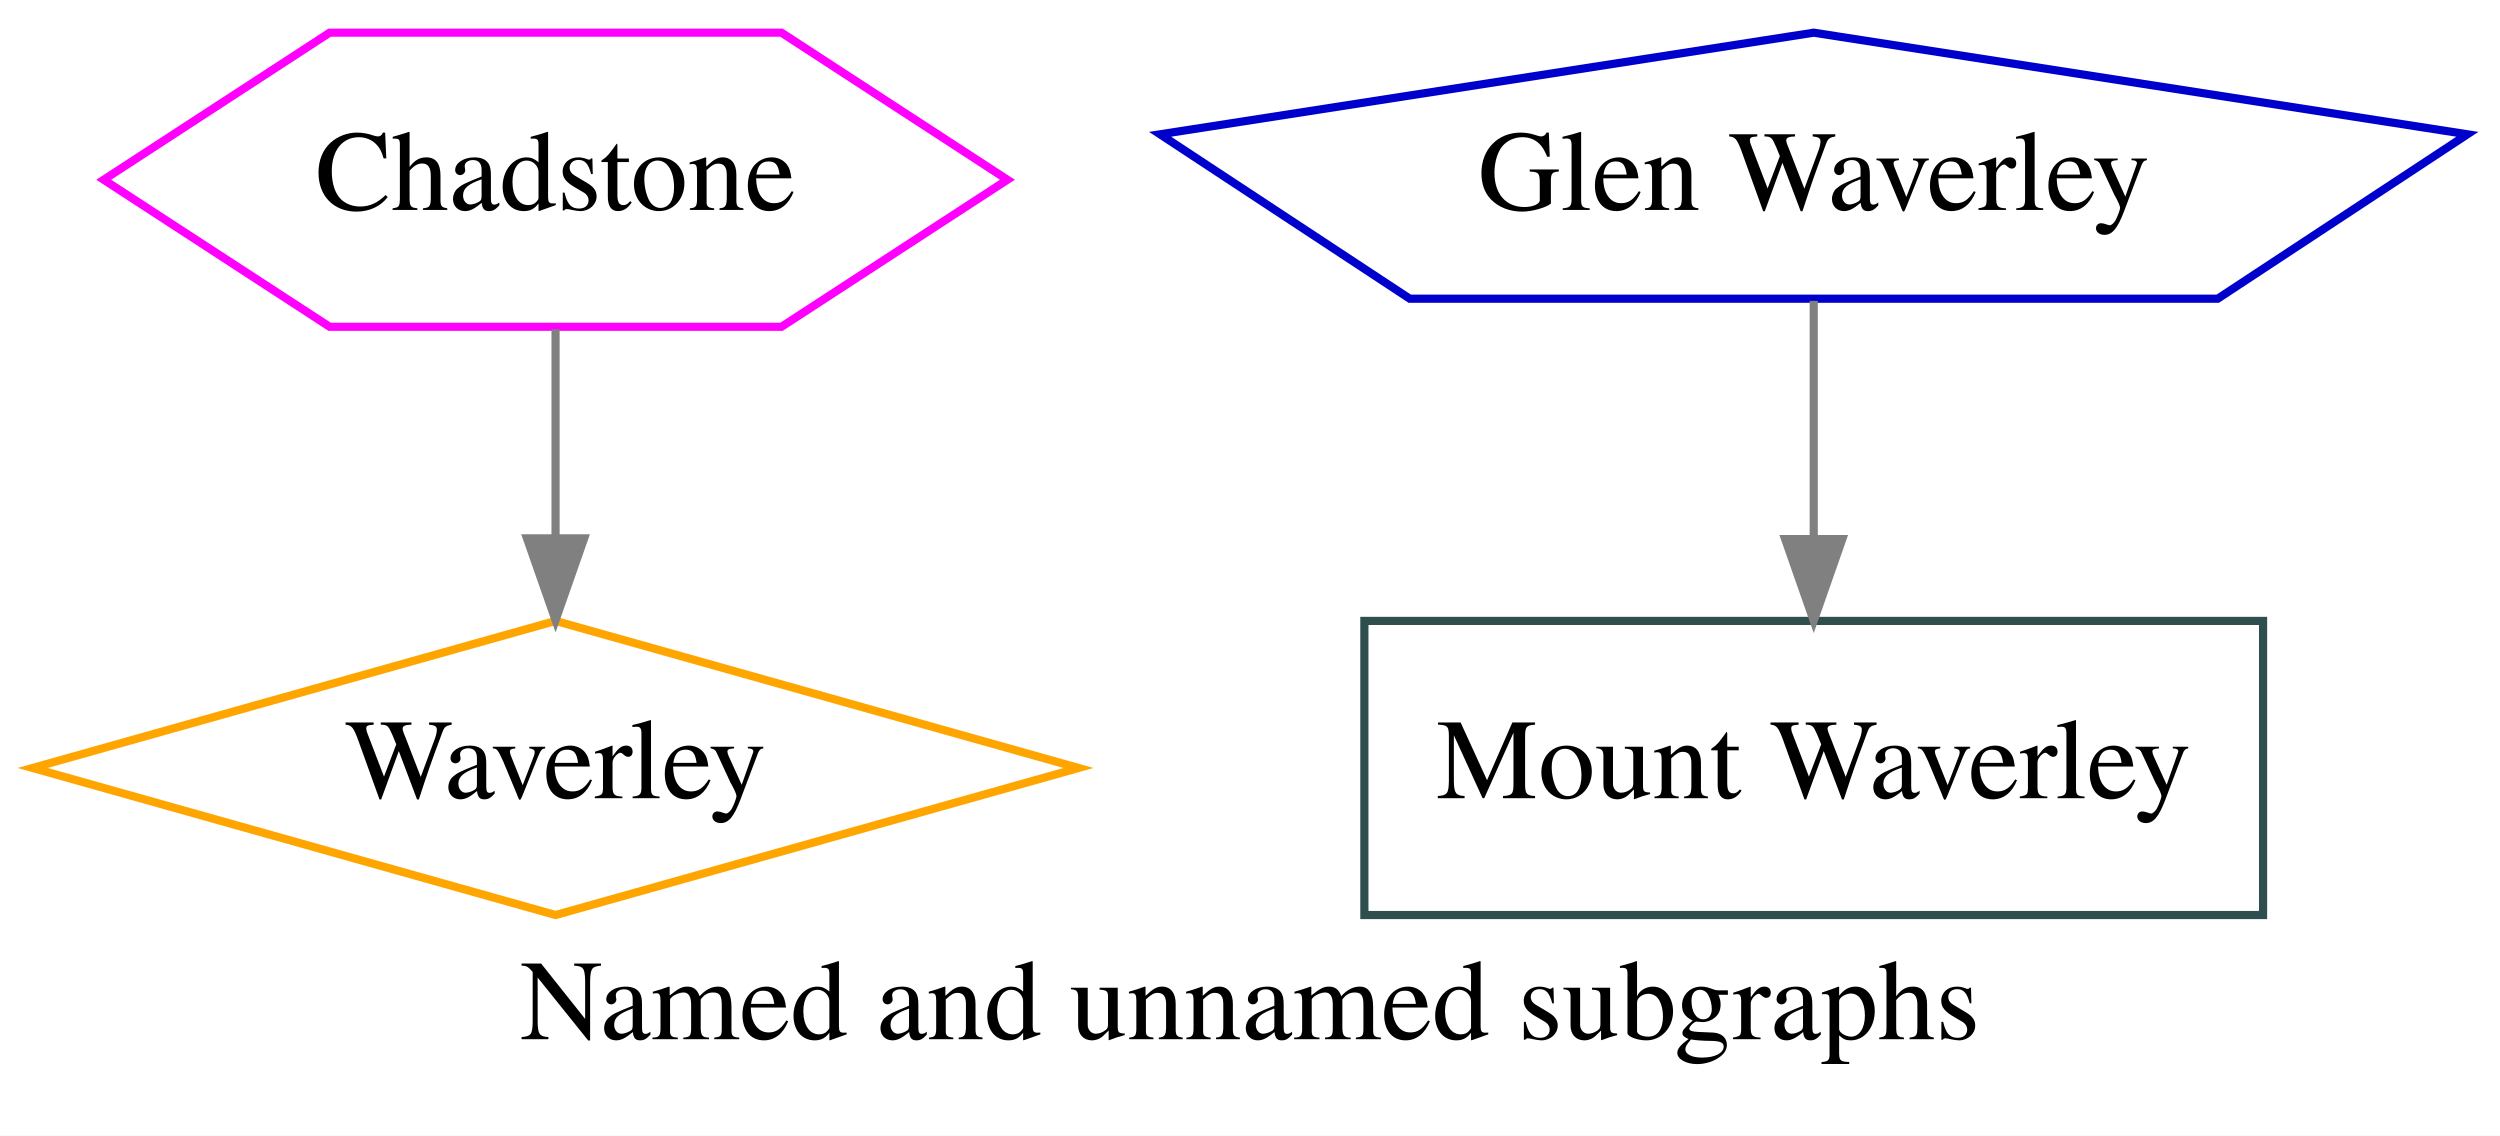
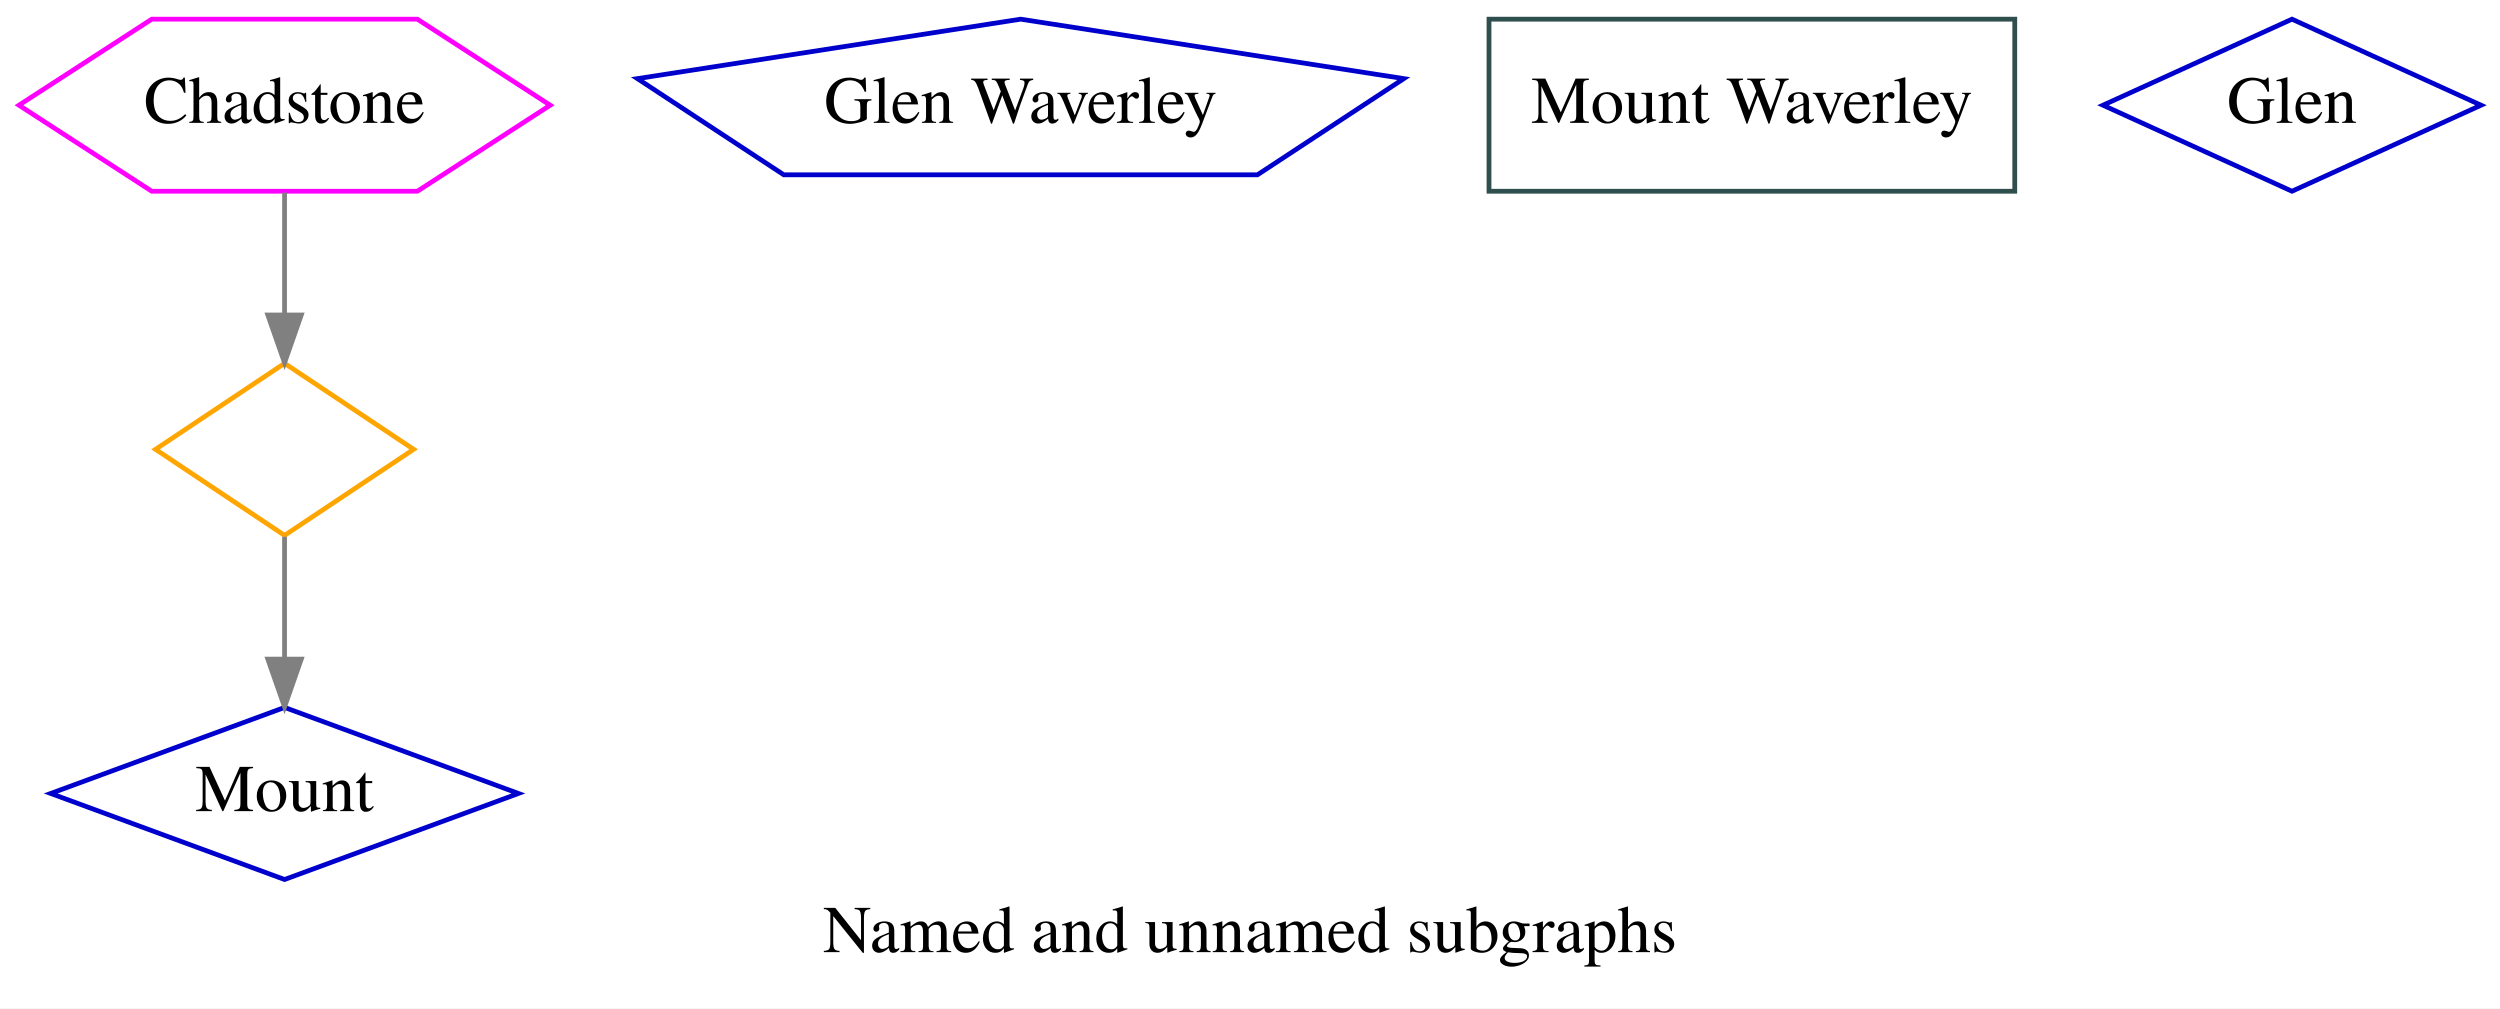
- <svg xmlns="http://www.w3.org/2000/svg" width="306pt" height="139pt" viewBox="0.00 0.00 306.00 139.00">
-   <g id="graph0" class="graph" transform="scale(1 1) rotate(0) translate(4 135)">
-     <polygon fill="white" stroke="none" points="-4,4 -4,-135 302,-135 302,4 -4,4" />
-     <text text-anchor="middle" x="149" y="-7.8" font-family="Times,serif" font-size="14.00">Named and unnamed subgraphs</text>
+ <svg xmlns="http://www.w3.org/2000/svg" width="523pt" height="211pt" viewBox="0.00 0.00 523.06 211.00">
+   <g id="graph0" class="graph" transform="scale(1 1) rotate(0) translate(4 207)">
+     <polygon fill="white" stroke="none" points="-4,4 -4,-207 519.06,-207 519.06,4 -4,4" />
+     <text text-anchor="middle" x="257.53" y="-7.8" font-family="Times,serif" font-size="14.00">Named and unnamed subgraphs</text>
    <g id="node1" class="node">
-       <polygon fill="none" stroke="magenta" points="119.304,-113 91.652,-131 36.348,-131 8.696,-113 36.348,-95 91.652,-95 119.304,-113" />
-       <text text-anchor="middle" x="64" y="-109.3" font-family="Times,serif" font-size="14.00">Chadstone</text>
+       <polygon fill="none" stroke="magenta" points="111.109,-185 83.322,-203 27.75,-203 -0.036,-185 27.75,-167 83.322,-167 111.109,-185" />
+       <text text-anchor="middle" x="55.536" y="-181.3" font-family="Times,serif" font-size="14.00">Chadstone</text>
    </g>
    <g id="node2" class="node">
-       <polygon fill="none" stroke="orange" points="64,-59 -0.012,-41 64,-23 128.012,-41 64,-59" />
-       <text text-anchor="middle" x="64" y="-37.3" font-family="Times,serif" font-size="14.00">Waverley</text>
+       <polygon fill="none" stroke="orange" points="55.536,-131 28.536,-113 55.536,-95 82.536,-113 55.536,-131" />
    </g>
    <g id="edge1" class="edge">
-       <path fill="none" stroke="grey" d="M64,-94.697C64,-86.983 64,-77.713 64,-69.112" />
-       <polygon fill="grey" stroke="grey" points="67.5,-69.104 64,-59.104 60.5,-69.104 67.5,-69.104" />
+       <path fill="none" stroke="grey" d="M55.536,-166.697C55.536,-158.983 55.536,-149.712 55.536,-141.112" />
+       <polygon fill="grey" stroke="grey" points="59.036,-141.104 55.536,-131.104 52.036,-141.104 59.036,-141.104" />
+     </g>
+     <g id="node6" class="node">
+       <polygon fill="none" stroke="#0000cd" points="55.536,-59 6.605,-41 55.536,-23 104.468,-41 55.536,-59" />
+       <text text-anchor="middle" x="55.536" y="-37.3" font-family="Times,serif" font-size="14.00">Mount</text>
+     </g>
+     <g id="edge2" class="edge">
+       <path fill="none" stroke="grey" d="M55.536,-94.697C55.536,-86.983 55.536,-77.713 55.536,-69.112" />
+       <polygon fill="grey" stroke="grey" points="59.036,-69.104 55.536,-59.104 52.036,-69.104 59.036,-69.104" />
    </g>
    <g id="node3" class="node">
-       <polygon fill="none" stroke="#0000cd" points="298.007,-118.562 218,-131 137.993,-118.562 168.553,-98.438 267.447,-98.438 298.007,-118.562" />
-       <text text-anchor="middle" x="218" y="-109.3" font-family="Times,serif" font-size="14.00">Glen Waverley</text>
+       <polygon fill="none" stroke="#0000cd" points="289.711,-190.562 209.536,-203 129.361,-190.562 159.985,-170.438 259.087,-170.438 289.711,-190.562" />
+       <text text-anchor="middle" x="209.536" y="-181.3" font-family="Times,serif" font-size="14.00">Glen Waverley</text>
    </g>
    <g id="node4" class="node">
-       <polygon fill="none" stroke="darkslategrey" points="273,-59 163,-59 163,-23 273,-23 273,-59" />
-       <text text-anchor="middle" x="218" y="-37.3" font-family="Times,serif" font-size="14.00">Mount Waverley</text>
+       <polygon fill="none" stroke="darkslategrey" points="417.536,-203 307.536,-203 307.536,-167 417.536,-167 417.536,-203" />
+       <text text-anchor="middle" x="362.536" y="-181.3" font-family="Times,serif" font-size="14.00">Mount Waverley</text>
    </g>
-     <g id="edge2" class="edge">
-       <path fill="none" stroke="grey" d="M218,-98.17C218,-89.919 218,-79.153 218,-69.256" />
-       <polygon fill="grey" stroke="grey" points="221.5,-69.019 218,-59.019 214.5,-69.019 221.5,-69.019" />
+     <g id="node5" class="node">
+       <polygon fill="none" stroke="#0000cd" points="475.536,-203 435.989,-185 475.536,-167 515.084,-185 475.536,-203" />
+       <text text-anchor="middle" x="475.536" y="-181.3" font-family="Times,serif" font-size="14.00">Glen</text>
    </g>
  </g>
</svg>
